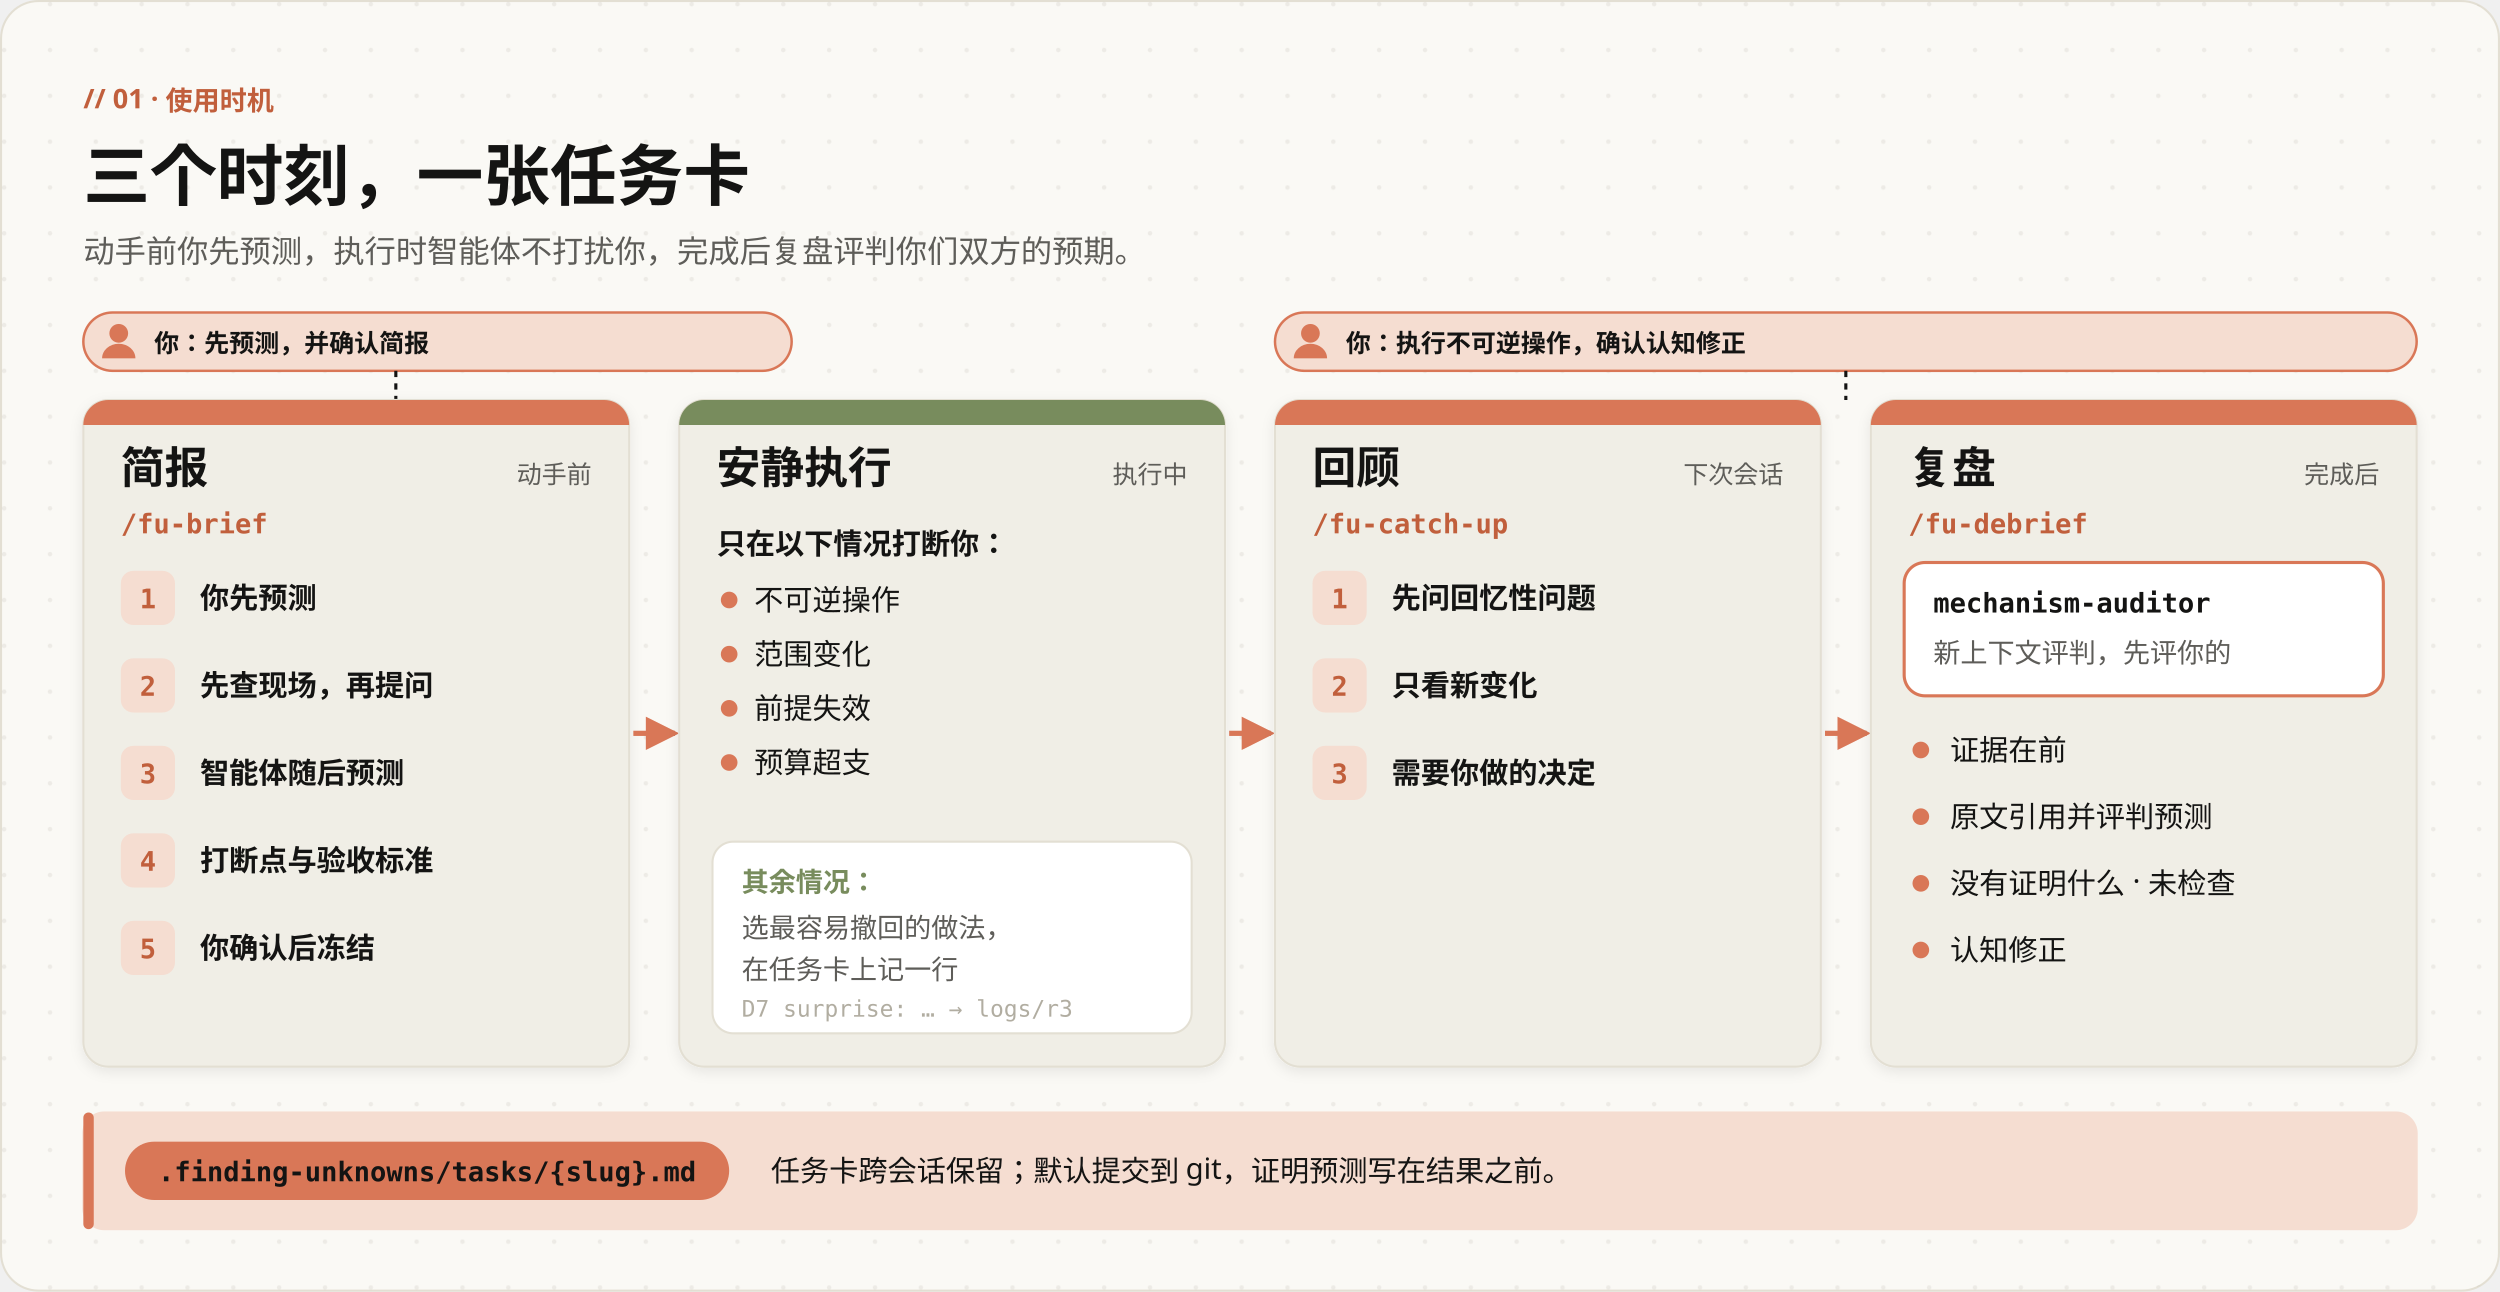
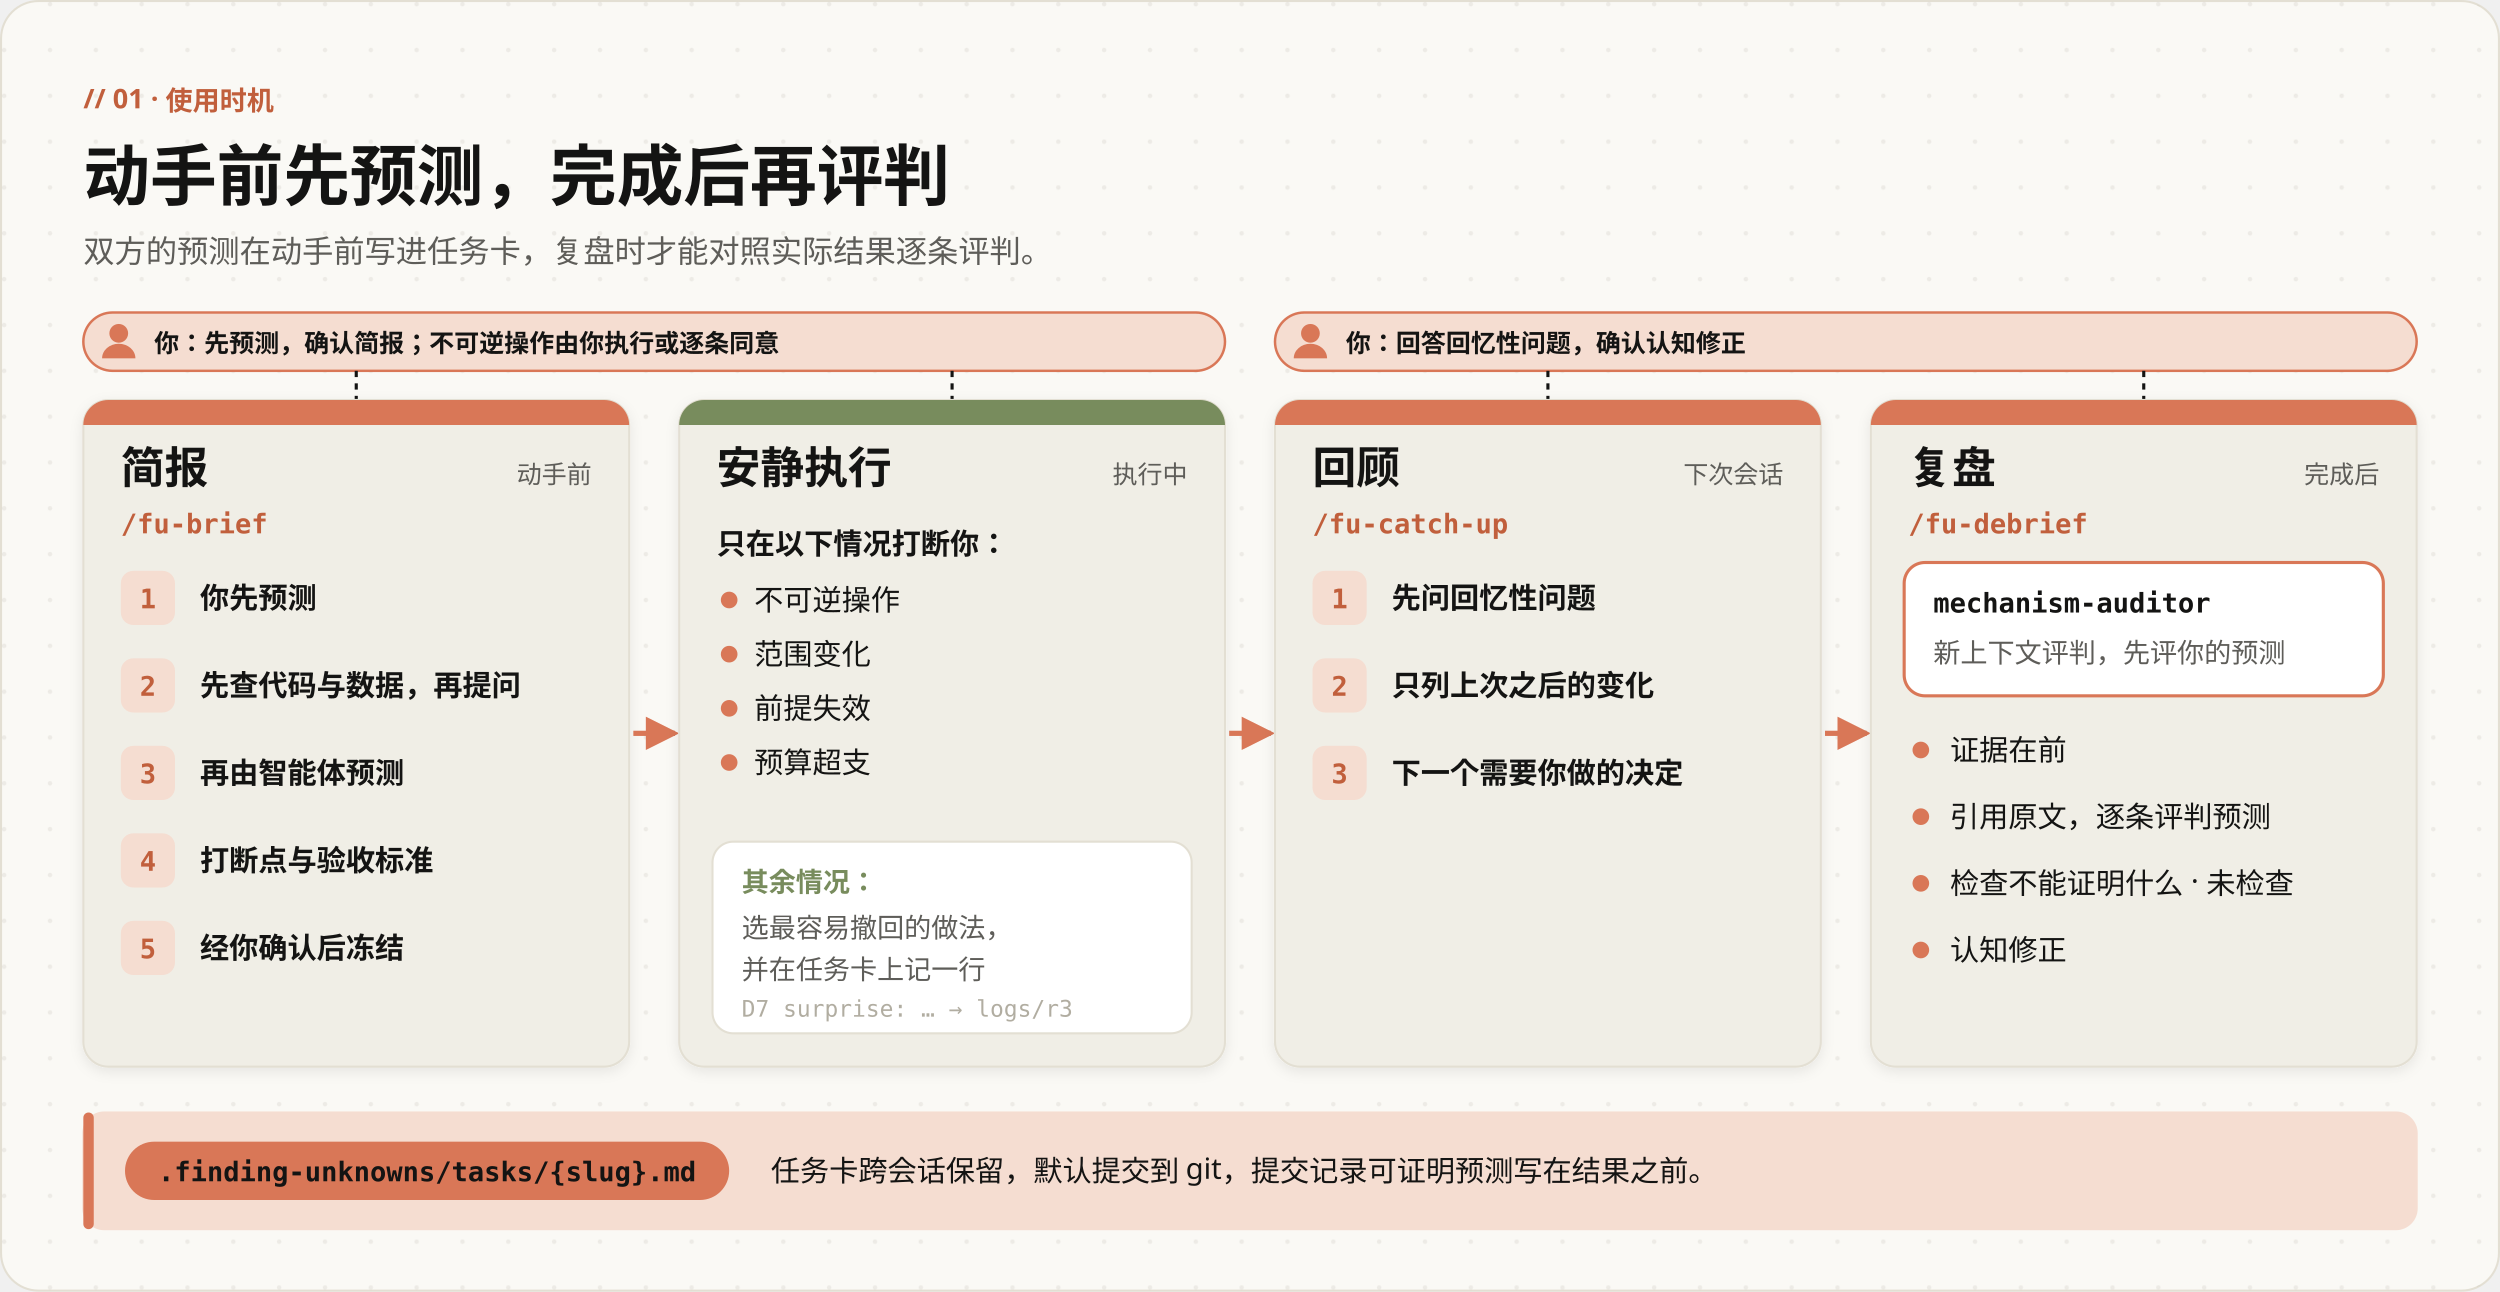
<svg xmlns="http://www.w3.org/2000/svg" width="1200" height="620" viewBox="0 0 1200 620" role="img" aria-labelledby="t d">
  <defs>
    <marker id="ah" viewBox="0 0 10 10" refX="8" refY="5" markerWidth="8" markerHeight="8" orient="auto-start-reverse">
      <path d="M1 1L9 5L1 9z" fill="#D97757" />
    </marker>
    <marker id="ahc" viewBox="0 0 10 10" refX="8" refY="5" markerWidth="7" markerHeight="7" orient="auto-start-reverse">
      <path d="M1 1L9 5L1 9z" fill="#B1ADA1" />
    </marker>
    <marker id="ahg" viewBox="0 0 10 10" refX="8" refY="5" markerWidth="8" markerHeight="8" orient="auto-start-reverse">
      <path d="M1 1L9 5L1 9z" fill="#788C5D" />
    </marker>
    <filter id="sh" x="-5%" y="-5%" width="110%" height="120%">
      <feDropShadow dx="0" dy="2" stdDeviation="3" flood-color="#141413" flood-opacity="0.08" />
    </filter>
    <pattern id="dots" width="22" height="22" patternUnits="userSpaceOnUse">
      <circle cx="2" cy="2" r="1.1" fill="#B1ADA1" opacity="0.35" />
    </pattern>
    <linearGradient id="spec" x1="0" x2="1">
      <stop offset="0" stop-color="#788C5D" />
      <stop offset="0.5" stop-color="#D4A27F" />
      <stop offset="1" stop-color="#B5442E" />
    </linearGradient>
  </defs>
  <rect x="0.5" y="0.5" width="1199" height="619" rx="18" fill="#FAF9F5" stroke="#E3DFD3" />
  <rect x="0.5" y="0.5" width="1199" height="619" rx="18" fill="url(#dots)" opacity="0.5" />
  <text x="40" y="52" font-family="Noto Sans SC, 'PingFang SC', 'Microsoft YaHei', sans-serif" font-size="13" fill="#C15F3C" font-weight="700">// 01 · 使用时机</text>
-   <text x="40" y="96" font-family="Noto Sans SC, 'PingFang SC', 'Microsoft YaHei', sans-serif" font-size="32" fill="#141413" font-weight="700">三个时刻，一张任务卡</text>
-   <text x="40" y="126" font-family="Noto Sans SC, 'PingFang SC', 'Microsoft YaHei', sans-serif" font-size="15" fill="#5E5D59">动手前你先预测，执行时智能体不打扰你，完成后复盘评判你们双方的预期。</text>
-   <rect x="40" y="150" width="340" height="28" rx="14" fill="#F5DDD1" stroke="#D97757" stroke-width="1.2" />
+   <text x="40" y="96" font-family="Noto Sans SC, 'PingFang SC', 'Microsoft YaHei', sans-serif" font-size="32" fill="#141413" font-weight="700">动手前先预测，完成后再评判</text>
+   <text x="40" y="126" font-family="Noto Sans SC, 'PingFang SC', 'Microsoft YaHei', sans-serif" font-size="15" fill="#5E5D59">双方的预测在动手前写进任务卡，复盘时才能对照实际结果逐条评判。</text>
+   <rect x="40" y="150" width="548" height="28" rx="14" fill="#F5DDD1" stroke="#D97757" stroke-width="1.2" />
  <circle cx="57" cy="160" r="4.5" fill="#D97757" />
  <path d="M49 172a8 7 0 0 1 16 0z" fill="#D97757" />
-   <text x="74" y="169" font-family="Noto Sans SC, 'PingFang SC', 'Microsoft YaHei', sans-serif" font-size="12" fill="#141413" font-weight="700">你：先预测，并确认简报</text>
+   <text x="74" y="169" font-family="Noto Sans SC, 'PingFang SC', 'Microsoft YaHei', sans-serif" font-size="12" fill="#141413" font-weight="700">你：先预测，确认简报；不可逆操作由你执行或逐条同意</text>
  <rect x="612" y="150" width="548" height="28" rx="14" fill="#F5DDD1" stroke="#D97757" stroke-width="1.2" />
  <circle cx="629" cy="160" r="4.5" fill="#D97757" />
  <path d="M621 172a8 7 0 0 1 16 0z" fill="#D97757" />
-   <text x="646" y="169" font-family="Noto Sans SC, 'PingFang SC', 'Microsoft YaHei', sans-serif" font-size="12" fill="#141413" font-weight="700">你：执行不可逆操作，确认认知修正</text>
-   <path d="M190 178L190 192" stroke="#141413" stroke-width="1.5" fill="none" stroke-dasharray="3 3" />
-   <path d="M886 178L886 192" stroke="#141413" stroke-width="1.5" fill="none" stroke-dasharray="3 3" />
+   <text x="646" y="169" font-family="Noto Sans SC, 'PingFang SC', 'Microsoft YaHei', sans-serif" font-size="12" fill="#141413" font-weight="700">你：回答回忆性问题，确认认知修正</text>
+   <path d="M171 178L171 192" stroke="#141413" stroke-width="1.5" fill="none" stroke-dasharray="3 3" />
+   <path d="M457 178L457 192" stroke="#141413" stroke-width="1.5" fill="none" stroke-dasharray="3 3" />
+   <path d="M743 178L743 192" stroke="#141413" stroke-width="1.5" fill="none" stroke-dasharray="3 3" />
+   <path d="M1029 178L1029 192" stroke="#141413" stroke-width="1.5" fill="none" stroke-dasharray="3 3" />
  <rect x="40" y="192" width="262" height="320" rx="12" fill="#F0EEE6" stroke="#E3DFD3" stroke-width="1" filter="url(#sh)" />
  <path d="M40 204a12 12 0 0 1 12 -12h238a12 12 0 0 1 12 12v0H40z" fill="#D97757" />
  <text x="58" y="232" font-family="Noto Sans SC, 'PingFang SC', 'Microsoft YaHei', sans-serif" font-size="21" fill="#141413" font-weight="700">简报</text>
  <text x="284" y="232" font-family="Noto Sans SC, 'PingFang SC', 'Microsoft YaHei', sans-serif" font-size="12" fill="#5E5D59" text-anchor="end">动手前</text>
  <text x="58" y="256" font-family="ui-monospace, SFMono-Regular, Menlo, Consolas, monospace" font-size="13" fill="#C15F3C" font-weight="700">/fu-brief</text>
  <rect x="58" y="274" width="26" height="26" rx="6" fill="#F5DDD1" />
  <text x="71.0" y="292.0" font-family="ui-monospace, SFMono-Regular, Menlo, Consolas, monospace" font-size="13" fill="#C15F3C" font-weight="700" text-anchor="middle">1</text>
  <text x="96" y="292" font-family="Noto Sans SC, 'PingFang SC', 'Microsoft YaHei', sans-serif" font-size="14" fill="#141413" font-weight="600">你先预测</text>
  <rect x="58" y="316" width="26" height="26" rx="6" fill="#F5DDD1" />
  <text x="71.0" y="334.0" font-family="ui-monospace, SFMono-Regular, Menlo, Consolas, monospace" font-size="13" fill="#C15F3C" font-weight="700" text-anchor="middle">2</text>
-   <text x="96" y="334" font-family="Noto Sans SC, 'PingFang SC', 'Microsoft YaHei', sans-serif" font-size="14" fill="#141413" font-weight="600">先查现场，再提问</text>
+   <text x="96" y="334" font-family="Noto Sans SC, 'PingFang SC', 'Microsoft YaHei', sans-serif" font-size="14" fill="#141413" font-weight="600">先查代码与数据，再提问</text>
  <rect x="58" y="358" width="26" height="26" rx="6" fill="#F5DDD1" />
  <text x="71.0" y="376.0" font-family="ui-monospace, SFMono-Regular, Menlo, Consolas, monospace" font-size="13" fill="#C15F3C" font-weight="700" text-anchor="middle">3</text>
-   <text x="96" y="376" font-family="Noto Sans SC, 'PingFang SC', 'Microsoft YaHei', sans-serif" font-size="14" fill="#141413" font-weight="600">智能体随后预测</text>
+   <text x="96" y="376" font-family="Noto Sans SC, 'PingFang SC', 'Microsoft YaHei', sans-serif" font-size="14" fill="#141413" font-weight="600">再由智能体预测</text>
  <rect x="58" y="400" width="26" height="26" rx="6" fill="#F5DDD1" />
  <text x="71.0" y="418.0" font-family="ui-monospace, SFMono-Regular, Menlo, Consolas, monospace" font-size="13" fill="#C15F3C" font-weight="700" text-anchor="middle">4</text>
  <text x="96" y="418" font-family="Noto Sans SC, 'PingFang SC', 'Microsoft YaHei', sans-serif" font-size="14" fill="#141413" font-weight="600">打断点与验收标准</text>
  <rect x="58" y="442" width="26" height="26" rx="6" fill="#F5DDD1" />
  <text x="71.0" y="460.0" font-family="ui-monospace, SFMono-Regular, Menlo, Consolas, monospace" font-size="13" fill="#C15F3C" font-weight="700" text-anchor="middle">5</text>
-   <text x="96" y="460" font-family="Noto Sans SC, 'PingFang SC', 'Microsoft YaHei', sans-serif" font-size="14" fill="#141413" font-weight="600">你确认后冻结</text>
+   <text x="96" y="460" font-family="Noto Sans SC, 'PingFang SC', 'Microsoft YaHei', sans-serif" font-size="14" fill="#141413" font-weight="600">经你确认后冻结</text>
  <path d="M304 352L324 352" stroke="#D97757" stroke-width="2.5" fill="none" marker-end="url(#ah)" />
  <rect x="326" y="192" width="262" height="320" rx="12" fill="#F0EEE6" stroke="#E3DFD3" stroke-width="1" filter="url(#sh)" />
  <path d="M326 204a12 12 0 0 1 12 -12h238a12 12 0 0 1 12 12v0H326z" fill="#788C5D" />
  <text x="344" y="232" font-family="Noto Sans SC, 'PingFang SC', 'Microsoft YaHei', sans-serif" font-size="21" fill="#141413" font-weight="700">安静执行</text>
  <text x="570" y="232" font-family="Noto Sans SC, 'PingFang SC', 'Microsoft YaHei', sans-serif" font-size="12" fill="#5E5D59" text-anchor="end">执行中</text>
  <path d="M590 352L610 352" stroke="#D97757" stroke-width="2.5" fill="none" marker-end="url(#ah)" />
  <rect x="612" y="192" width="262" height="320" rx="12" fill="#F0EEE6" stroke="#E3DFD3" stroke-width="1" filter="url(#sh)" />
  <path d="M612 204a12 12 0 0 1 12 -12h238a12 12 0 0 1 12 12v0H612z" fill="#D97757" />
  <text x="630" y="232" font-family="Noto Sans SC, 'PingFang SC', 'Microsoft YaHei', sans-serif" font-size="21" fill="#141413" font-weight="700">回顾</text>
  <text x="856" y="232" font-family="Noto Sans SC, 'PingFang SC', 'Microsoft YaHei', sans-serif" font-size="12" fill="#5E5D59" text-anchor="end">下次会话</text>
  <text x="630" y="256" font-family="ui-monospace, SFMono-Regular, Menlo, Consolas, monospace" font-size="13" fill="#C15F3C" font-weight="700">/fu-catch-up</text>
  <rect x="630" y="274" width="26" height="26" rx="6" fill="#F5DDD1" />
  <text x="643.0" y="292.0" font-family="ui-monospace, SFMono-Regular, Menlo, Consolas, monospace" font-size="13" fill="#C15F3C" font-weight="700" text-anchor="middle">1</text>
  <text x="668" y="292" font-family="Noto Sans SC, 'PingFang SC', 'Microsoft YaHei', sans-serif" font-size="14" fill="#141413" font-weight="600">先问回忆性问题</text>
  <rect x="630" y="316" width="26" height="26" rx="6" fill="#F5DDD1" />
  <text x="643.0" y="334.0" font-family="ui-monospace, SFMono-Regular, Menlo, Consolas, monospace" font-size="13" fill="#C15F3C" font-weight="700" text-anchor="middle">2</text>
-   <text x="668" y="334" font-family="Noto Sans SC, 'PingFang SC', 'Microsoft YaHei', sans-serif" font-size="14" fill="#141413" font-weight="600">只看新变化</text>
+   <text x="668" y="334" font-family="Noto Sans SC, 'PingFang SC', 'Microsoft YaHei', sans-serif" font-size="14" fill="#141413" font-weight="600">只列上次之后的变化</text>
  <rect x="630" y="358" width="26" height="26" rx="6" fill="#F5DDD1" />
  <text x="643.0" y="376.0" font-family="ui-monospace, SFMono-Regular, Menlo, Consolas, monospace" font-size="13" fill="#C15F3C" font-weight="700" text-anchor="middle">3</text>
-   <text x="668" y="376" font-family="Noto Sans SC, 'PingFang SC', 'Microsoft YaHei', sans-serif" font-size="14" fill="#141413" font-weight="600">需要你做的决定</text>
+   <text x="668" y="376" font-family="Noto Sans SC, 'PingFang SC', 'Microsoft YaHei', sans-serif" font-size="14" fill="#141413" font-weight="600">下一个需要你做的决定</text>
  <path d="M876 352L896 352" stroke="#D97757" stroke-width="2.5" fill="none" marker-end="url(#ah)" />
  <rect x="898" y="192" width="262" height="320" rx="12" fill="#F0EEE6" stroke="#E3DFD3" stroke-width="1" filter="url(#sh)" />
  <path d="M898 204a12 12 0 0 1 12 -12h238a12 12 0 0 1 12 12v0H898z" fill="#D97757" />
  <text x="916" y="232" font-family="Noto Sans SC, 'PingFang SC', 'Microsoft YaHei', sans-serif" font-size="21" fill="#141413" font-weight="700">复盘</text>
  <text x="1142" y="232" font-family="Noto Sans SC, 'PingFang SC', 'Microsoft YaHei', sans-serif" font-size="12" fill="#5E5D59" text-anchor="end">完成后</text>
  <text x="916" y="256" font-family="ui-monospace, SFMono-Regular, Menlo, Consolas, monospace" font-size="13" fill="#C15F3C" font-weight="700">/fu-debrief</text>
  <text x="344" y="266" font-family="Noto Sans SC, 'PingFang SC', 'Microsoft YaHei', sans-serif" font-size="14" fill="#141413" font-weight="600">只在以下情况打断你：</text>
  <circle cx="350" cy="288" r="4" fill="#D97757" />
  <text x="362" y="293" font-family="Noto Sans SC, 'PingFang SC', 'Microsoft YaHei', sans-serif" font-size="14" fill="#141413">不可逆操作</text>
  <circle cx="350" cy="314" r="4" fill="#D97757" />
  <text x="362" y="319" font-family="Noto Sans SC, 'PingFang SC', 'Microsoft YaHei', sans-serif" font-size="14" fill="#141413">范围变化</text>
  <circle cx="350" cy="340" r="4" fill="#D97757" />
  <text x="362" y="345" font-family="Noto Sans SC, 'PingFang SC', 'Microsoft YaHei', sans-serif" font-size="14" fill="#141413">前提失效</text>
  <circle cx="350" cy="366" r="4" fill="#D97757" />
  <text x="362" y="371" font-family="Noto Sans SC, 'PingFang SC', 'Microsoft YaHei', sans-serif" font-size="14" fill="#141413">预算超支</text>
  <rect x="342" y="404" width="230" height="92" rx="10" fill="#FFFFFF" stroke="#E3DFD3" stroke-width="1" />
  <text x="356" y="428" font-family="Noto Sans SC, 'PingFang SC', 'Microsoft YaHei', sans-serif" font-size="13" fill="#788C5D" font-weight="700">其余情况：</text>
  <text x="356" y="450" font-family="Noto Sans SC, 'PingFang SC', 'Microsoft YaHei', sans-serif" font-size="13" fill="#5E5D59">选最容易撤回的做法，</text>
-   <text x="356" y="470" font-family="Noto Sans SC, 'PingFang SC', 'Microsoft YaHei', sans-serif" font-size="13" fill="#5E5D59">在任务卡上记一行</text>
+   <text x="356" y="470" font-family="Noto Sans SC, 'PingFang SC', 'Microsoft YaHei', sans-serif" font-size="13" fill="#5E5D59">并在任务卡上记一行</text>
  <text x="356" y="488" font-family="ui-monospace, SFMono-Regular, Menlo, Consolas, monospace" font-size="11" fill="#B1ADA1">D7 surprise: … → logs/r3</text>
  <rect x="914" y="270" width="230" height="64" rx="10" fill="#FFFFFF" stroke="#D97757" stroke-width="1.5" />
  <text x="928" y="294" font-family="ui-monospace, SFMono-Regular, Menlo, Consolas, monospace" font-size="13" fill="#141413" font-weight="700">mechanism-auditor</text>
-   <text x="928" y="318" font-family="Noto Sans SC, 'PingFang SC', 'Microsoft YaHei', sans-serif" font-size="13" fill="#5E5D59">新上下文评判，先评你的</text>
+   <text x="928" y="318" font-family="Noto Sans SC, 'PingFang SC', 'Microsoft YaHei', sans-serif" font-size="13" fill="#5E5D59">新上下文评判，先评你的预测</text>
  <circle cx="922" cy="360" r="4" fill="#D97757" />
  <text x="936" y="365" font-family="Noto Sans SC, 'PingFang SC', 'Microsoft YaHei', sans-serif" font-size="14" fill="#141413">证据在前</text>
  <circle cx="922" cy="392" r="4" fill="#D97757" />
-   <text x="936" y="397" font-family="Noto Sans SC, 'PingFang SC', 'Microsoft YaHei', sans-serif" font-size="14" fill="#141413">原文引用并评判预测</text>
+   <text x="936" y="397" font-family="Noto Sans SC, 'PingFang SC', 'Microsoft YaHei', sans-serif" font-size="14" fill="#141413">引用原文，逐条评判预测</text>
  <circle cx="922" cy="424" r="4" fill="#D97757" />
-   <text x="936" y="429" font-family="Noto Sans SC, 'PingFang SC', 'Microsoft YaHei', sans-serif" font-size="14" fill="#141413">没有证明什么 · 未检查</text>
+   <text x="936" y="429" font-family="Noto Sans SC, 'PingFang SC', 'Microsoft YaHei', sans-serif" font-size="14" fill="#141413">检查不能证明什么 · 未检查</text>
  <circle cx="922" cy="456" r="4" fill="#D97757" />
  <text x="936" y="461" font-family="Noto Sans SC, 'PingFang SC', 'Microsoft YaHei', sans-serif" font-size="14" fill="#141413">认知修正</text>
  <rect x="40" y="534" width="1120" height="56" rx="10" fill="#F5DDD1" stroke="#F5DDD1" stroke-width="1" />
  <rect x="40" y="534" width="5" height="56" rx="2.5" fill="#D97757" />
  <rect x="60" y="548" width="290" height="28" rx="14" fill="#D97757" />
  <text x="205" y="567" font-family="ui-monospace, SFMono-Regular, Menlo, Consolas, monospace" font-size="13" fill="#141413" font-weight="700" text-anchor="middle">.finding-unknowns/tasks/{slug}.md</text>
-   <text x="370" y="567" font-family="Noto Sans SC, 'PingFang SC', 'Microsoft YaHei', sans-serif" font-size="14" fill="#141413">任务卡跨会话保留；默认提交到 git，证明预测写在结果之前。</text>
+   <text x="370" y="567" font-family="Noto Sans SC, 'PingFang SC', 'Microsoft YaHei', sans-serif" font-size="14" fill="#141413">任务卡跨会话保留，默认提交到 git，提交记录可证明预测写在结果之前。</text>
</svg>
